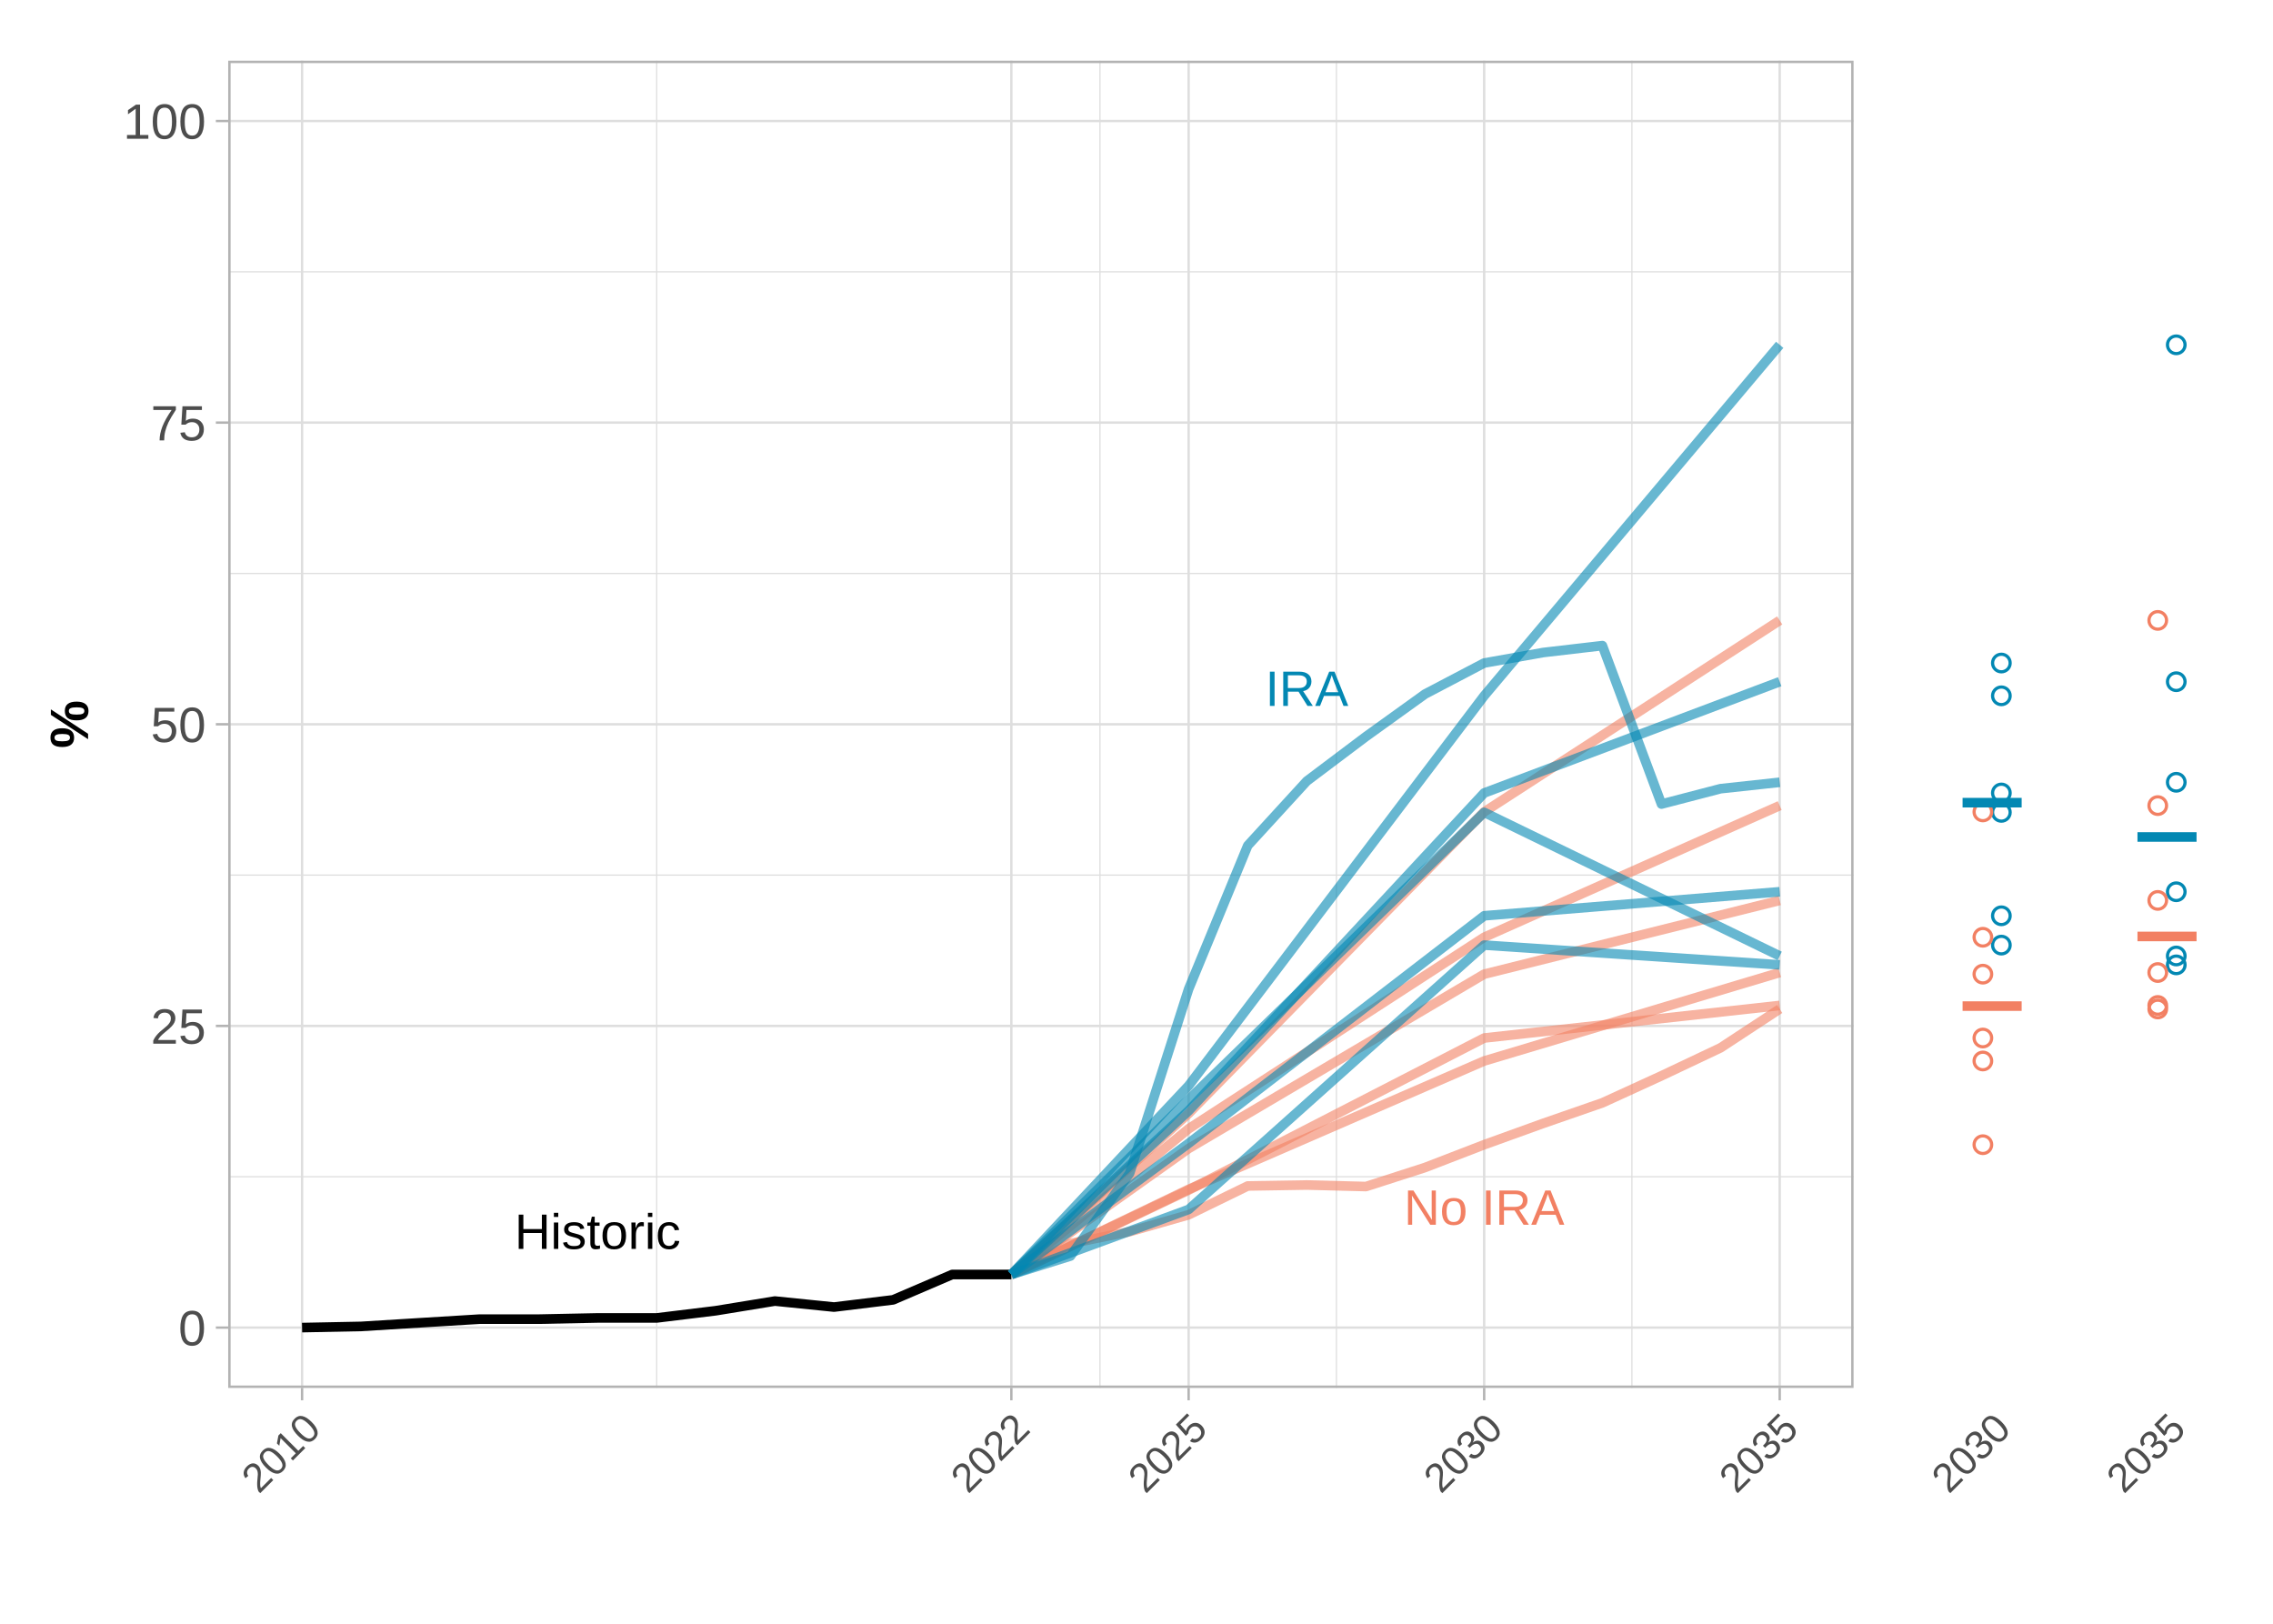
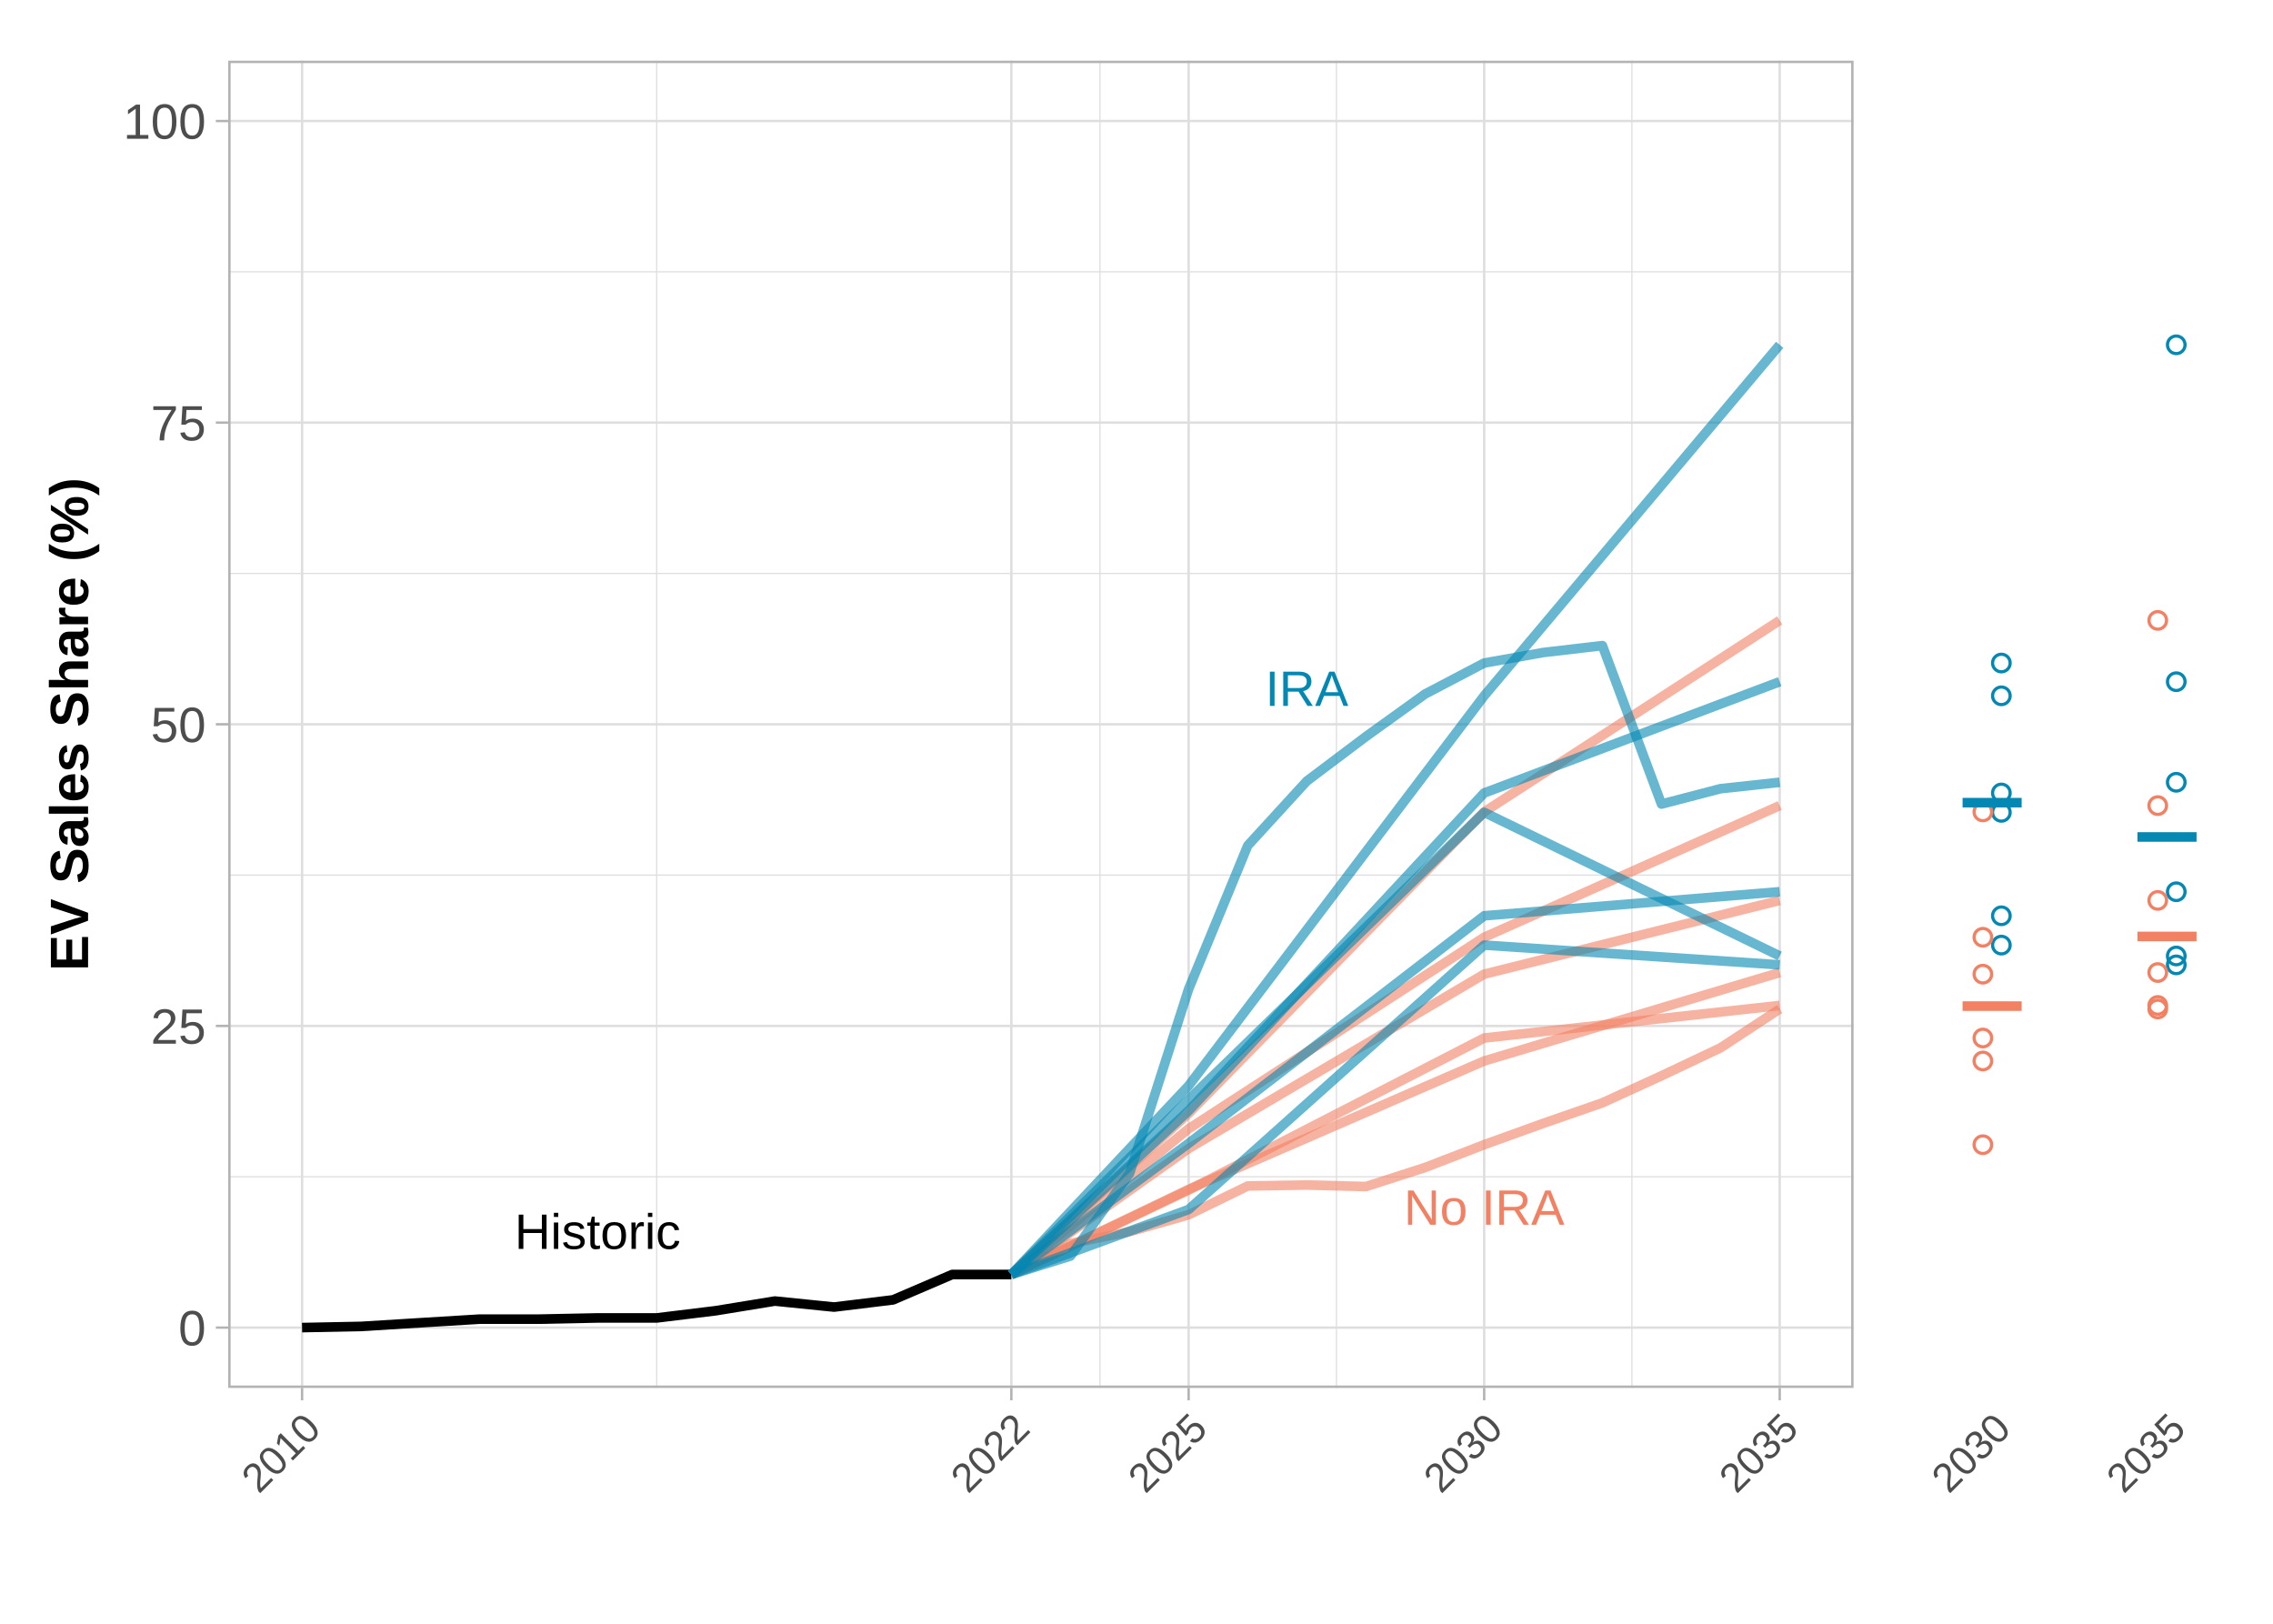
<svg xmlns="http://www.w3.org/2000/svg" class="svglite" width="504.00pt" height="360.00pt" viewBox="0 0 504.00 360.00">
  <defs>
    <style type="text/css">
    .svglite line, .svglite polyline, .svglite polygon, .svglite path, .svglite rect, .svglite circle {
      fill: none;
      stroke: #000000;
      stroke-linecap: round;
      stroke-linejoin: round;
      stroke-miterlimit: 10.00;
    }
    .svglite text {
      white-space: pre;
    }
  </style>
  </defs>
  <rect width="100%" height="100%" style="stroke: none; fill: #FFFFFF;" />
  <defs>
    <clipPath id="cpMC4wMHw1MDQuMDB8MC4wMHwzNjAuMDA=">
      <rect x="0.00" y="0.00" width="504.00" height="360.00" />
    </clipPath>
  </defs>
  <g clip-path="url(#cpMC4wMHw1MDQuMDB8MC4wMHwzNjAuMDA=)">
    <rect x="0.00" y="0.00" width="504.00" height="360.00" style="stroke-width: 1.07; stroke: #FFFFFF; fill: #FFFFFF;" />
  </g>
  <defs>
    <clipPath id="cpNS40OHw0MjAuOTZ8NS40OHwzNTQuNTI=">
      <rect x="5.48" y="5.48" width="415.48" height="349.04" />
    </clipPath>
  </defs>
  <g clip-path="url(#cpNS40OHw0MjAuOTZ8NS40OHwzNTQuNTI=)">
    <rect x="5.48" y="5.48" width="415.48" height="349.04" style="stroke-width: 1.07; stroke: #FFFFFF; fill: #FFFFFF;" />
  </g>
  <g clip-path="url(#cpMC4wMHw1MDQuMDB8MC4wMHwzNjAuMDA=)">
</g>
  <defs>
    <clipPath id="cpNTAuNjB8NDExLjAwfDEzLjQ1fDMwNy43Mg==">
      <rect x="50.60" y="13.45" width="360.40" height="294.27" />
    </clipPath>
  </defs>
  <g clip-path="url(#cpNTAuNjB8NDExLjAwfDEzLjQ1fDMwNy43Mg==)">
    <rect x="50.60" y="13.45" width="360.40" height="294.27" style="stroke-width: 1.07; stroke: none; fill: #FFFFFF;" />
    <polyline points="50.60,260.90 411.00,260.90 " style="stroke-width: 0.27; stroke: #DEDEDE; stroke-linecap: butt;" />
    <polyline points="50.60,194.02 411.00,194.02 " style="stroke-width: 0.27; stroke: #DEDEDE; stroke-linecap: butt;" />
    <polyline points="50.60,127.14 411.00,127.14 " style="stroke-width: 0.27; stroke: #DEDEDE; stroke-linecap: butt;" />
    <polyline points="50.60,60.27 411.00,60.27 " style="stroke-width: 0.27; stroke: #DEDEDE; stroke-linecap: butt;" />
    <polyline points="145.61,307.72 145.61,13.45 " style="stroke-width: 0.27; stroke: #DEDEDE; stroke-linecap: butt;" />
    <polyline points="243.90,307.72 243.90,13.45 " style="stroke-width: 0.27; stroke: #DEDEDE; stroke-linecap: butt;" />
    <polyline points="296.33,307.72 296.33,13.45 " style="stroke-width: 0.27; stroke: #DEDEDE; stroke-linecap: butt;" />
    <polyline points="361.85,307.72 361.85,13.45 " style="stroke-width: 0.27; stroke: #DEDEDE; stroke-linecap: butt;" />
    <polyline points="50.60,294.34 411.00,294.34 " style="stroke-width: 0.53; stroke: #DEDEDE; stroke-linecap: butt;" />
    <polyline points="50.60,227.46 411.00,227.46 " style="stroke-width: 0.53; stroke: #DEDEDE; stroke-linecap: butt;" />
    <polyline points="50.60,160.58 411.00,160.58 " style="stroke-width: 0.53; stroke: #DEDEDE; stroke-linecap: butt;" />
    <polyline points="50.60,93.70 411.00,93.70 " style="stroke-width: 0.53; stroke: #DEDEDE; stroke-linecap: butt;" />
    <polyline points="50.60,26.83 411.00,26.83 " style="stroke-width: 0.53; stroke: #DEDEDE; stroke-linecap: butt;" />
    <polyline points="66.98,307.72 66.98,13.45 " style="stroke-width: 0.53; stroke: #DEDEDE; stroke-linecap: butt;" />
    <polyline points="224.25,307.72 224.25,13.45 " style="stroke-width: 0.53; stroke: #DEDEDE; stroke-linecap: butt;" />
    <polyline points="263.56,307.72 263.56,13.45 " style="stroke-width: 0.53; stroke: #DEDEDE; stroke-linecap: butt;" />
    <polyline points="329.09,307.72 329.09,13.45 " style="stroke-width: 0.53; stroke: #DEDEDE; stroke-linecap: butt;" />
    <polyline points="394.62,307.72 394.62,13.45 " style="stroke-width: 0.53; stroke: #DEDEDE; stroke-linecap: butt;" />
    <polyline points="66.98,294.34 80.08,294.08 93.19,293.27 106.30,292.47 119.40,292.47 132.51,292.20 145.61,292.20 158.72,290.60 171.82,288.46 184.93,289.79 198.03,288.19 211.14,282.57 224.25,282.57 " style="stroke-width: 2.13; stroke-linecap: butt;" />
    <polyline points="224.25,282.57 263.56,254.64 329.09,215.98 394.62,199.63 " style="stroke-width: 2.13; stroke: #F28063; stroke-opacity: 0.60; stroke-linecap: butt;" />
    <polyline points="224.25,282.57 263.56,263.85 329.09,230.14 394.62,222.92 " style="stroke-width: 2.13; stroke: #F28063; stroke-opacity: 0.60; stroke-linecap: butt;" />
    <polyline points="224.25,282.57 263.56,263.68 329.09,235.23 394.62,215.62 " style="stroke-width: 2.13; stroke: #F28063; stroke-opacity: 0.60; stroke-linecap: butt;" />
    <polyline points="224.25,282.57 237.35,275.70 250.46,273.07 263.56,269.33 276.67,262.94 289.77,262.73 302.88,263.07 315.98,258.85 329.09,253.79 342.19,249.06 355.30,244.51 368.41,238.51 381.51,232.31 394.62,223.70 " style="stroke-width: 2.13; stroke: #F28063; stroke-opacity: 0.60; stroke-linecap: butt;" />
    <polyline points="224.25,282.57 263.56,250.26 329.09,207.80 394.62,178.61 " style="stroke-width: 2.13; stroke: #F28063; stroke-opacity: 0.60; stroke-linecap: butt;" />
    <polyline points="224.25,282.57 263.56,246.86 329.09,180.01 394.62,137.55 " style="stroke-width: 2.13; stroke: #F28063; stroke-opacity: 0.60; stroke-linecap: butt;" />
    <polyline points="224.25,282.57 263.56,253.49 329.09,203.04 394.62,197.71 " style="stroke-width: 2.13; stroke: #0388B3; stroke-opacity: 0.60; stroke-linecap: butt;" />
    <polyline points="224.25,282.57 263.56,243.78 329.09,180.11 394.62,211.95 " style="stroke-width: 2.13; stroke: #0388B3; stroke-opacity: 0.60; stroke-linecap: butt;" />
    <polyline points="224.25,282.57 263.56,268.15 329.09,209.54 394.62,213.92 " style="stroke-width: 2.13; stroke: #0388B3; stroke-opacity: 0.60; stroke-linecap: butt;" />
    <polyline points="224.25,282.57 237.35,278.48 250.46,260.17 263.56,219.28 276.67,187.47 289.77,173.17 302.88,163.30 315.98,153.88 329.09,147.00 342.19,144.67 355.30,143.14 368.41,178.27 381.51,174.86 394.62,173.44 " style="stroke-width: 2.13; stroke: #0388B3; stroke-opacity: 0.60; stroke-linecap: butt;" />
    <polyline points="224.25,282.57 263.56,246.27 329.09,175.81 394.62,151.14 " style="stroke-width: 2.13; stroke: #0388B3; stroke-opacity: 0.60; stroke-linecap: butt;" />
    <polyline points="224.25,282.57 263.56,240.71 329.09,154.27 394.62,76.45 " style="stroke-width: 2.13; stroke: #0388B3; stroke-opacity: 0.60; stroke-linecap: butt;" />
    <text x="132.51" y="276.89" text-anchor="middle" style="font-size: 11.04px; font-family: &quot;Arial&quot;;" textLength="36.76px" lengthAdjust="spacingAndGlyphs">Historic</text>
    <text x="329.09" y="271.54" text-anchor="middle" style="font-size: 11.04px;fill: #F28063; font-family: &quot;Arial&quot;;" textLength="35.55px" lengthAdjust="spacingAndGlyphs">No IRA</text>
    <text x="289.77" y="156.51" text-anchor="middle" style="font-size: 11.04px;fill: #0388B3; font-family: &quot;Arial&quot;;" textLength="18.39px" lengthAdjust="spacingAndGlyphs">IRA</text>
    <rect x="50.60" y="13.45" width="360.40" height="294.27" style="stroke-width: 1.07; stroke: #B3B3B3;" />
  </g>
  <g clip-path="url(#cpMC4wMHw1MDQuMDB8MC4wMHwzNjAuMDA=)">
    <text x="45.67" y="298.28" text-anchor="end" style="font-size: 11.00px;fill: #4D4D4D; font-family: &quot;Arial&quot;;" textLength="6.12px" lengthAdjust="spacingAndGlyphs">0</text>
    <text x="45.67" y="231.40" text-anchor="end" style="font-size: 11.00px;fill: #4D4D4D; font-family: &quot;Arial&quot;;" textLength="12.24px" lengthAdjust="spacingAndGlyphs">25</text>
    <text x="45.67" y="164.52" text-anchor="end" style="font-size: 11.00px;fill: #4D4D4D; font-family: &quot;Arial&quot;;" textLength="12.24px" lengthAdjust="spacingAndGlyphs">50</text>
    <text x="45.67" y="97.64" text-anchor="end" style="font-size: 11.00px;fill: #4D4D4D; font-family: &quot;Arial&quot;;" textLength="12.24px" lengthAdjust="spacingAndGlyphs">75</text>
    <text x="45.67" y="30.76" text-anchor="end" style="font-size: 11.00px;fill: #4D4D4D; font-family: &quot;Arial&quot;;" textLength="18.36px" lengthAdjust="spacingAndGlyphs">100</text>
    <polyline points="47.86,294.34 50.60,294.34 " style="stroke-width: 0.53; stroke: #B3B3B3; stroke-linecap: butt;" />
    <polyline points="47.86,227.46 50.60,227.46 " style="stroke-width: 0.53; stroke: #B3B3B3; stroke-linecap: butt;" />
    <polyline points="47.86,160.58 50.60,160.58 " style="stroke-width: 0.53; stroke: #B3B3B3; stroke-linecap: butt;" />
    <polyline points="47.86,93.70 50.60,93.70 " style="stroke-width: 0.53; stroke: #B3B3B3; stroke-linecap: butt;" />
    <polyline points="47.86,26.83 50.60,26.83 " style="stroke-width: 0.53; stroke: #B3B3B3; stroke-linecap: butt;" />
    <polyline points="66.98,310.46 66.98,307.72 " style="stroke-width: 0.53; stroke: #B3B3B3; stroke-linecap: butt;" />
    <polyline points="224.25,310.46 224.25,307.72 " style="stroke-width: 0.53; stroke: #B3B3B3; stroke-linecap: butt;" />
    <polyline points="263.56,310.46 263.56,307.72 " style="stroke-width: 0.53; stroke: #B3B3B3; stroke-linecap: butt;" />
    <polyline points="329.09,310.46 329.09,307.72 " style="stroke-width: 0.53; stroke: #B3B3B3; stroke-linecap: butt;" />
    <polyline points="394.62,310.46 394.62,307.72 " style="stroke-width: 0.53; stroke: #B3B3B3; stroke-linecap: butt;" />
    <text transform="translate(71.54,317.21) rotate(-45)" text-anchor="end" style="font-size: 9.00px;fill: #4D4D4D; font-family: &quot;Arial&quot;;" textLength="20.02px" lengthAdjust="spacingAndGlyphs">2010</text>
    <text transform="translate(228.80,317.21) rotate(-45)" text-anchor="end" style="font-size: 9.00px;fill: #4D4D4D; font-family: &quot;Arial&quot;;" textLength="20.02px" lengthAdjust="spacingAndGlyphs">2022</text>
    <text transform="translate(268.12,317.21) rotate(-45)" text-anchor="end" style="font-size: 9.00px;fill: #4D4D4D; font-family: &quot;Arial&quot;;" textLength="20.02px" lengthAdjust="spacingAndGlyphs">2025</text>
    <text transform="translate(333.65,317.21) rotate(-45)" text-anchor="end" style="font-size: 9.00px;fill: #4D4D4D; font-family: &quot;Arial&quot;;" textLength="20.02px" lengthAdjust="spacingAndGlyphs">2030</text>
    <text transform="translate(399.17,317.21) rotate(-45)" text-anchor="end" style="font-size: 9.00px;fill: #4D4D4D; font-family: &quot;Arial&quot;;" textLength="20.02px" lengthAdjust="spacingAndGlyphs">2035</text>
-     <text transform="translate(19.53,160.58) rotate(-90)" text-anchor="middle" style="font-size: 12.00px; font-weight: bold; font-family: &quot;Arial&quot;;" textLength="10.67px" lengthAdjust="spacingAndGlyphs">%</text>
+     <text transform="translate(19.53,160.58) rotate(-90)" text-anchor="middle" style="font-size: 12.00px; font-weight: bold; font-family: &quot;Arial&quot;;" textLength="109.40px" lengthAdjust="spacingAndGlyphs">EV Sales Share (%)</text>
  </g>
  <defs>
    <clipPath id="cpNDIwLjk2fDQ1OS43NHw1LjQ4fDM1NC41Mg==">
      <rect x="420.96" y="5.48" width="38.78" height="349.04" />
    </clipPath>
  </defs>
  <g clip-path="url(#cpNDIwLjk2fDQ1OS43NHw1LjQ4fDM1NC41Mg==)">
    <rect x="420.96" y="5.48" width="38.78" height="349.04" style="stroke-width: 1.07; stroke: #FFFFFF; fill: #FFFFFF;" />
  </g>
  <g clip-path="url(#cpMC4wMHw1MDQuMDB8MC4wMHwzNjAuMDA=)">
</g>
  <defs>
    <clipPath id="cpNDIzLjcwfDQ1OS43NHwxMy40NXwzMDcuNzI=">
      <rect x="423.70" y="13.45" width="36.04" height="294.27" />
    </clipPath>
  </defs>
  <g clip-path="url(#cpNDIzLjcwfDQ1OS43NHwxMy40NXwzMDcuNzI=)">
    <rect x="423.70" y="13.45" width="36.04" height="294.27" style="stroke-width: 1.07; stroke: none; fill: #FFFFFF;" />
    <circle cx="443.77" cy="203.04" r="1.95" style="stroke-width: 0.71; stroke: #0388B3;" />
    <circle cx="439.67" cy="215.98" r="1.95" style="stroke-width: 0.71; stroke: #F28063;" />
    <circle cx="443.77" cy="180.11" r="1.95" style="stroke-width: 0.71; stroke: #0388B3;" />
    <circle cx="439.67" cy="230.14" r="1.95" style="stroke-width: 0.71; stroke: #F28063;" />
    <circle cx="443.77" cy="209.54" r="1.95" style="stroke-width: 0.71; stroke: #0388B3;" />
    <circle cx="439.67" cy="235.23" r="1.95" style="stroke-width: 0.71; stroke: #F28063;" />
    <circle cx="443.77" cy="147.00" r="1.95" style="stroke-width: 0.71; stroke: #0388B3;" />
    <circle cx="439.67" cy="253.79" r="1.95" style="stroke-width: 0.71; stroke: #F28063;" />
    <circle cx="443.77" cy="175.81" r="1.95" style="stroke-width: 0.71; stroke: #0388B3;" />
    <circle cx="439.67" cy="207.80" r="1.95" style="stroke-width: 0.71; stroke: #F28063;" />
    <circle cx="443.77" cy="154.27" r="1.95" style="stroke-width: 0.71; stroke: #0388B3;" />
    <circle cx="439.67" cy="180.01" r="1.95" style="stroke-width: 0.71; stroke: #F28063;" />
    <line x1="435.17" y1="223.06" x2="448.27" y2="223.06" style="stroke-width: 2.13; stroke: #F28063; stroke-linecap: butt;" />
    <line x1="435.17" y1="177.96" x2="448.27" y2="177.96" style="stroke-width: 2.13; stroke: #0388B3; stroke-linecap: butt;" />
  </g>
  <g clip-path="url(#cpMC4wMHw1MDQuMDB8MC4wMHwzNjAuMDA=)">
    <text transform="translate(446.28,317.21) rotate(-45)" text-anchor="end" style="font-size: 9.00px;fill: #4D4D4D; font-family: &quot;Arial&quot;;" textLength="20.02px" lengthAdjust="spacingAndGlyphs">2030</text>
  </g>
  <defs>
    <clipPath id="cpNDU5Ljc0fDQ5OC41Mnw1LjQ4fDM1NC41Mg==">
      <rect x="459.74" y="5.48" width="38.78" height="349.04" />
    </clipPath>
  </defs>
  <g clip-path="url(#cpNDU5Ljc0fDQ5OC41Mnw1LjQ4fDM1NC41Mg==)">
    <rect x="459.74" y="5.48" width="38.78" height="349.04" style="stroke-width: 1.07; stroke: #FFFFFF; fill: #FFFFFF;" />
  </g>
  <g clip-path="url(#cpMC4wMHw1MDQuMDB8MC4wMHwzNjAuMDA=)">
</g>
  <defs>
    <clipPath id="cpNDYyLjQ4fDQ5OC41MnwxMy40NXwzMDcuNzI=">
      <rect x="462.48" y="13.45" width="36.04" height="294.27" />
    </clipPath>
  </defs>
  <g clip-path="url(#cpNDYyLjQ4fDQ5OC41MnwxMy40NXwzMDcuNzI=)">
    <rect x="462.48" y="13.45" width="36.04" height="294.27" style="stroke-width: 1.07; stroke: none; fill: #FFFFFF;" />
    <circle cx="482.55" cy="197.71" r="1.95" style="stroke-width: 0.71; stroke: #0388B3;" />
    <circle cx="478.45" cy="199.63" r="1.95" style="stroke-width: 0.71; stroke: #F28063;" />
    <circle cx="482.55" cy="211.95" r="1.95" style="stroke-width: 0.71; stroke: #0388B3;" />
    <circle cx="478.45" cy="222.92" r="1.95" style="stroke-width: 0.71; stroke: #F28063;" />
    <circle cx="482.55" cy="213.92" r="1.95" style="stroke-width: 0.71; stroke: #0388B3;" />
    <circle cx="478.45" cy="215.62" r="1.95" style="stroke-width: 0.71; stroke: #F28063;" />
    <circle cx="482.55" cy="173.44" r="1.95" style="stroke-width: 0.71; stroke: #0388B3;" />
    <circle cx="478.45" cy="223.70" r="1.95" style="stroke-width: 0.71; stroke: #F28063;" />
    <circle cx="482.55" cy="151.14" r="1.95" style="stroke-width: 0.71; stroke: #0388B3;" />
    <circle cx="478.45" cy="178.61" r="1.95" style="stroke-width: 0.71; stroke: #F28063;" />
    <circle cx="482.55" cy="76.45" r="1.95" style="stroke-width: 0.71; stroke: #0388B3;" />
    <circle cx="478.45" cy="137.55" r="1.95" style="stroke-width: 0.71; stroke: #F28063;" />
    <line x1="473.95" y1="207.62" x2="487.05" y2="207.62" style="stroke-width: 2.13; stroke: #F28063; stroke-linecap: butt;" />
    <line x1="473.95" y1="185.57" x2="487.05" y2="185.57" style="stroke-width: 2.13; stroke: #0388B3; stroke-linecap: butt;" />
  </g>
  <g clip-path="url(#cpMC4wMHw1MDQuMDB8MC4wMHwzNjAuMDA=)">
    <text transform="translate(485.06,317.21) rotate(-45)" text-anchor="end" style="font-size: 9.00px;fill: #4D4D4D; font-family: &quot;Arial&quot;;" textLength="20.02px" lengthAdjust="spacingAndGlyphs">2035</text>
  </g>
</svg>
